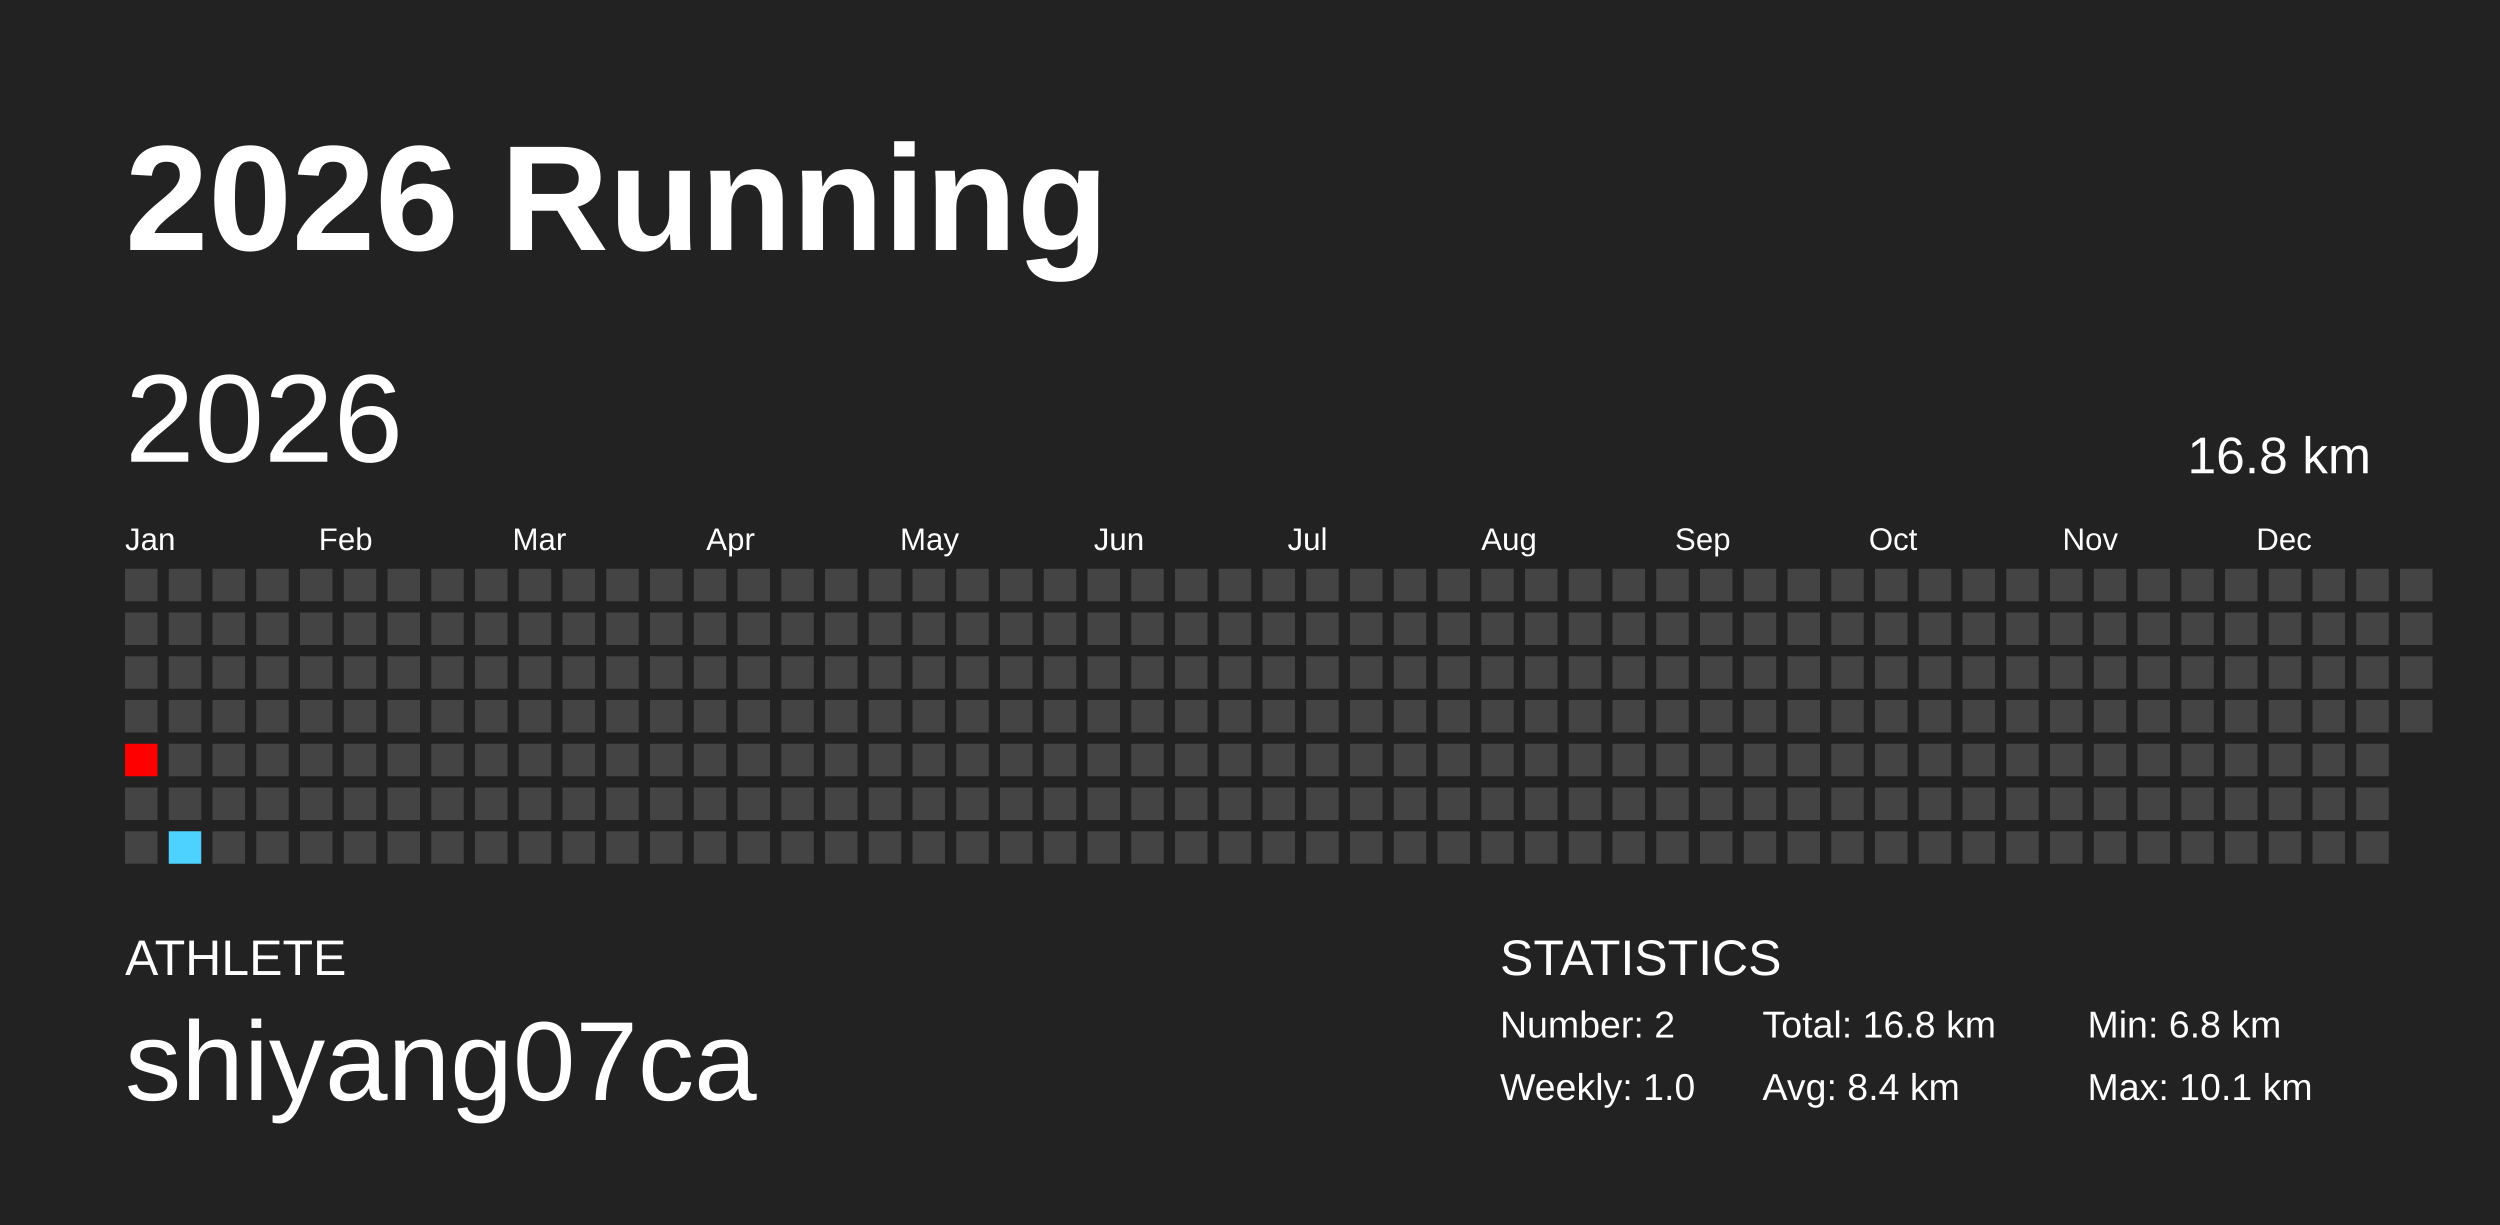
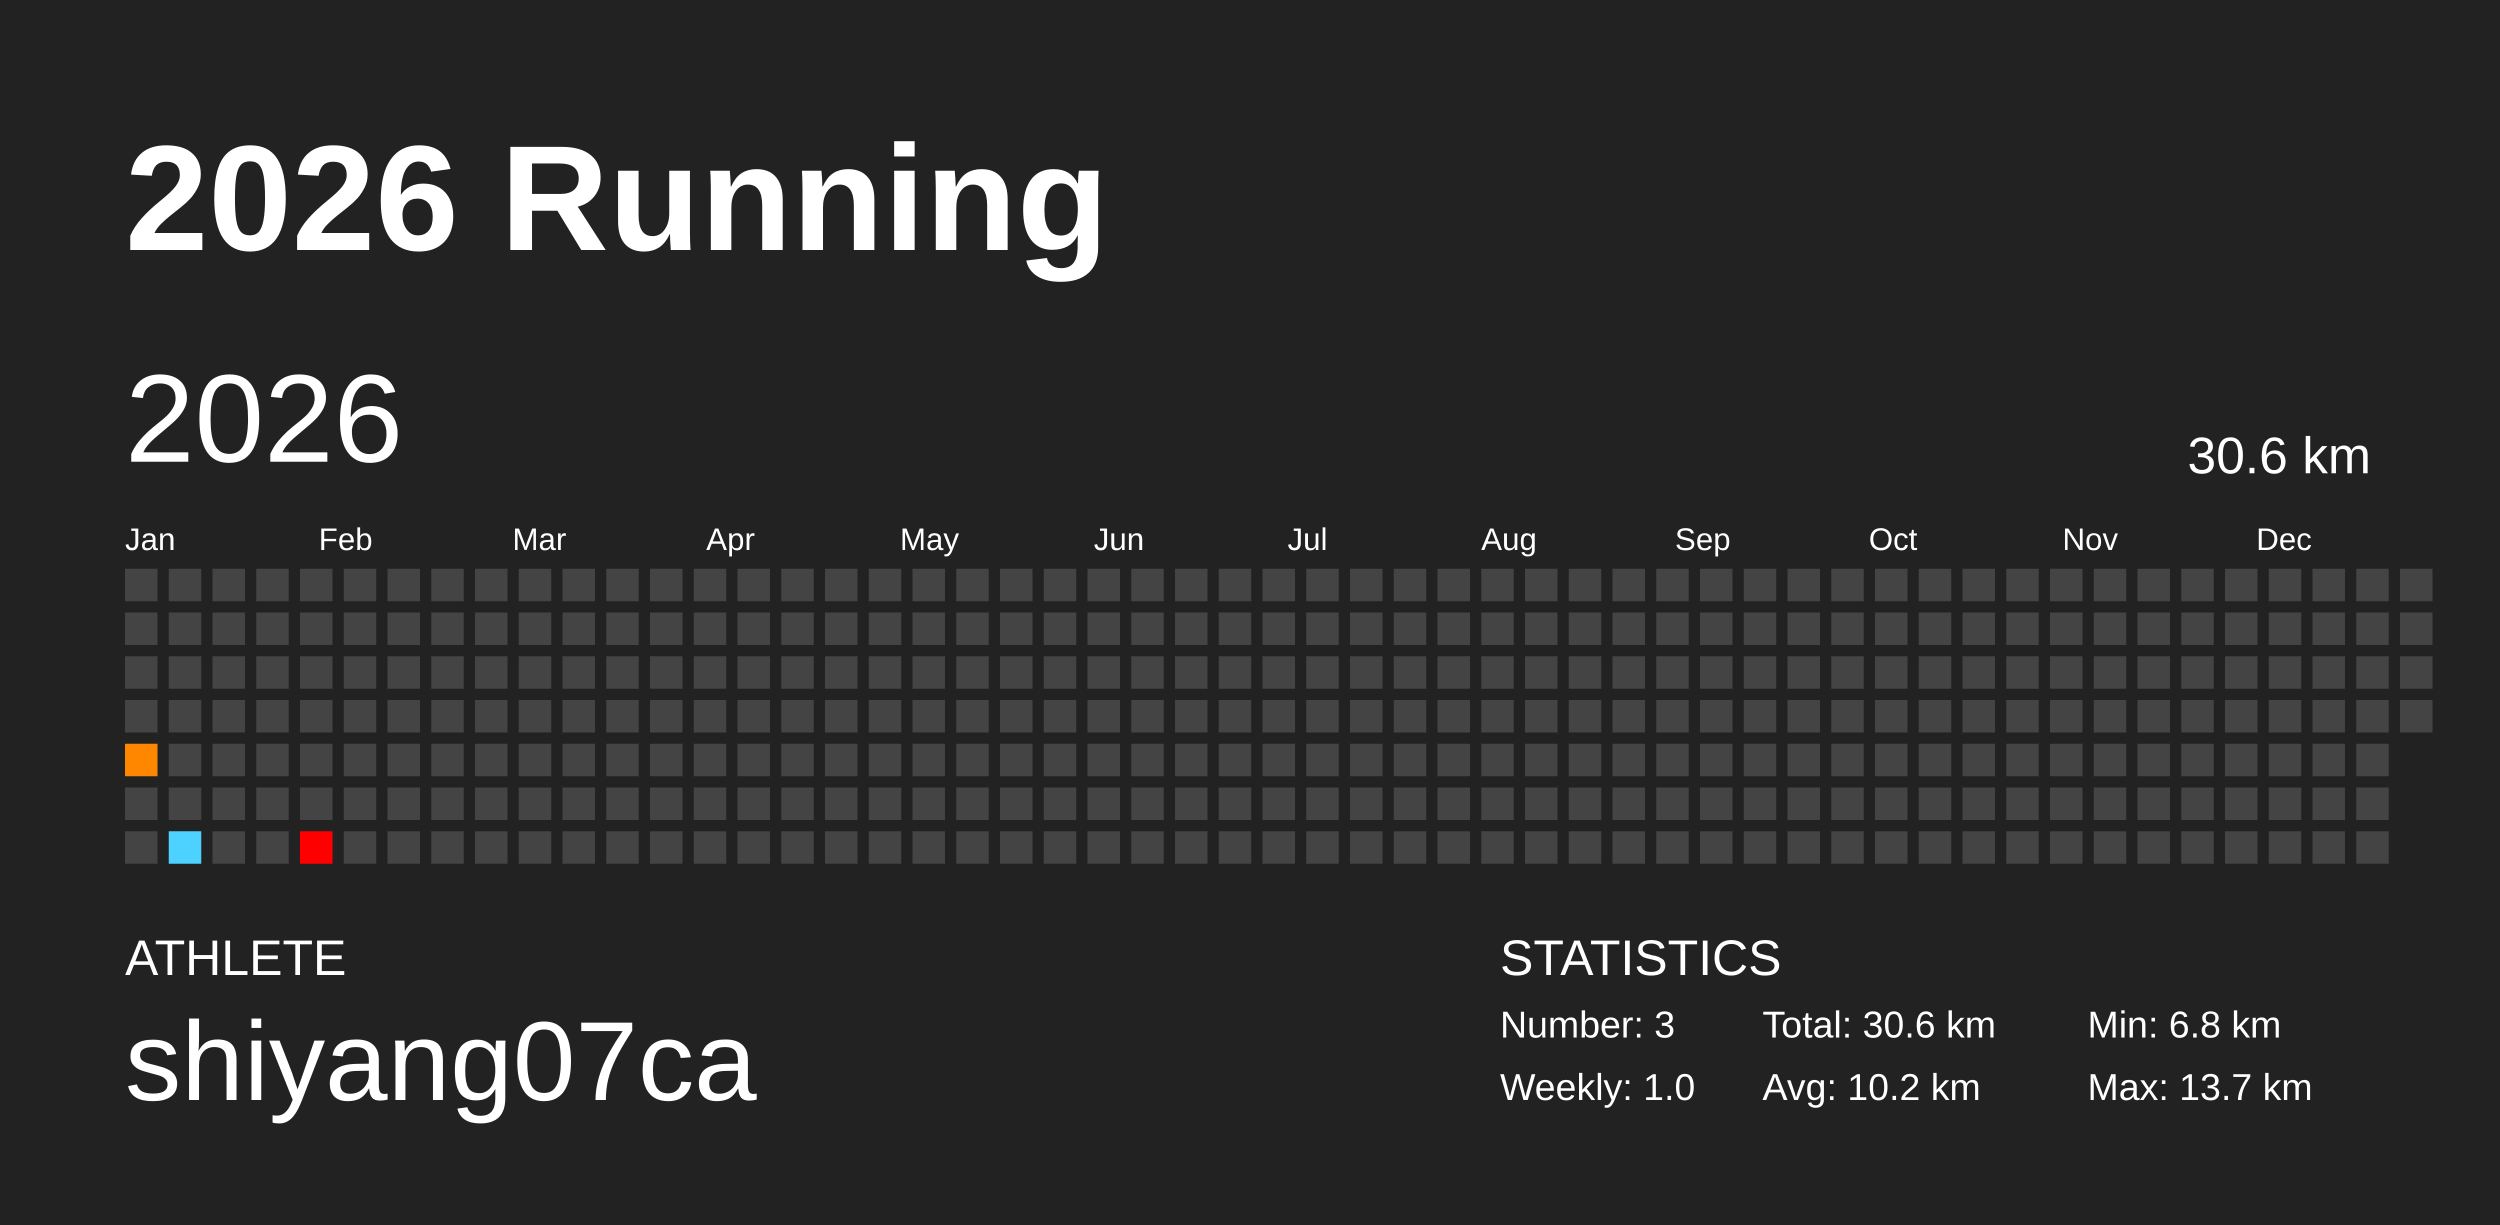
<svg xmlns="http://www.w3.org/2000/svg" baseProfile="full" height="98mm" version="1.1" viewBox="0,0,200,98" width="200mm">
  <defs />
  <rect fill="#222222" height="98" width="200" x="0" y="0" />
  <text fill="#FFFFFF" style="font-size:12px; font-family:Arial; font-weight:bold;" x="10" y="20">2026 Running</text>
  <text fill="#FFFFFF" style="font-size:4px; font-family:Arial" x="10" y="78">ATHLETE</text>
  <text fill="#FFFFFF" style="font-size:9px; font-family:Arial" x="10" y="88">shiyang07ca</text>
  <text fill="#FFFFFF" style="font-size:4px; font-family:Arial" x="120" y="78">STATISTICS</text>
-   <text fill="#FFFFFF" style="font-size:3px; font-family:Arial" x="120" y="83">Number: 2</text>
+   <text fill="#FFFFFF" style="font-size:3px; font-family:Arial" x="120" y="83">Number: 3</text>
  <text fill="#FFFFFF" style="font-size:3px; font-family:Arial" x="120" y="88">Weekly: 1.0</text>
-   <text fill="#FFFFFF" style="font-size:3px; font-family:Arial" x="141" y="83">Total: 16.8 km</text>
-   <text fill="#FFFFFF" style="font-size:3px; font-family:Arial" x="141" y="88">Avg: 8.4 km</text>
+   <text fill="#FFFFFF" style="font-size:3px; font-family:Arial" x="141" y="83">Total: 30.6 km</text>
+   <text fill="#FFFFFF" style="font-size:3px; font-family:Arial" x="141" y="88">Avg: 10.2 km</text>
  <text fill="#FFFFFF" style="font-size:3px; font-family:Arial" x="167" y="83">Min: 6.8 km</text>
-   <text fill="#FFFFFF" style="font-size:3px; font-family:Arial" x="167" y="88">Max: 10.1 km</text>
+   <text fill="#FFFFFF" style="font-size:3px; font-family:Arial" x="167" y="88">Max: 13.7 km</text>
  <text dominant-baseline="hanging" fill="#FFFFFF" style="font-size:10.0px; font-family:Arial;" x="10" y="30">2026</text>
-   <text dominant-baseline="hanging" fill="#FFFFFF" style="font-size:4.125px; font-family:Arial;" x="175" y="35">16.8 km</text>
+   <text dominant-baseline="hanging" fill="#FFFFFF" style="font-size:4.125px; font-family:Arial;" x="175" y="35">30.6 km</text>
  <text fill="#FFFFFF" style="font-size:2.5px; font-family:Arial" x="10.0" y="44">Jan</text>
  <text fill="#FFFFFF" style="font-size:2.5px; font-family:Arial" x="25.5" y="44">Feb</text>
  <text fill="#FFFFFF" style="font-size:2.5px; font-family:Arial" x="41.0" y="44">Mar</text>
  <text fill="#FFFFFF" style="font-size:2.5px; font-family:Arial" x="56.5" y="44">Apr</text>
  <text fill="#FFFFFF" style="font-size:2.5px; font-family:Arial" x="72.0" y="44">May</text>
  <text fill="#FFFFFF" style="font-size:2.5px; font-family:Arial" x="87.5" y="44">Jun</text>
  <text fill="#FFFFFF" style="font-size:2.5px; font-family:Arial" x="103.0" y="44">Jul</text>
  <text fill="#FFFFFF" style="font-size:2.5px; font-family:Arial" x="118.5" y="44">Aug</text>
  <text fill="#FFFFFF" style="font-size:2.5px; font-family:Arial" x="134.0" y="44">Sep</text>
  <text fill="#FFFFFF" style="font-size:2.5px; font-family:Arial" x="149.5" y="44">Oct</text>
  <text fill="#FFFFFF" style="font-size:2.5px; font-family:Arial" x="165.0" y="44">Nov</text>
  <text fill="#FFFFFF" style="font-size:2.5px; font-family:Arial" x="180.5" y="44">Dec</text>
  <rect fill="#444444" height="2.6" width="2.6" x="10.0" y="45.5" />
  <rect fill="#444444" height="2.6" width="2.6" x="10.0" y="49.0" />
  <rect fill="#444444" height="2.6" width="2.6" x="10.0" y="52.5" />
  <rect fill="#444444" height="2.6" width="2.6" x="10.0" y="56.0" />
-   <rect fill="#ff0000" height="2.6" width="2.6" x="10.0" y="59.5" />
+   <rect fill="#ff8700" height="2.6" width="2.6" x="10.0" y="59.5" />
  <rect fill="#444444" height="2.6" width="2.6" x="10.0" y="63.0" />
  <rect fill="#444444" height="2.6" width="2.6" x="10.0" y="66.5" />
  <rect fill="#444444" height="2.6" width="2.6" x="13.5" y="45.5" />
  <rect fill="#444444" height="2.6" width="2.6" x="13.5" y="49.0" />
  <rect fill="#444444" height="2.6" width="2.6" x="13.5" y="52.5" />
  <rect fill="#444444" height="2.6" width="2.6" x="13.5" y="56.0" />
  <rect fill="#444444" height="2.6" width="2.6" x="13.5" y="59.5" />
  <rect fill="#444444" height="2.6" width="2.6" x="13.5" y="63.0" />
  <rect fill="#4dd2ff" height="2.6" width="2.6" x="13.5" y="66.5" />
  <rect fill="#444444" height="2.6" width="2.6" x="17.0" y="45.5" />
  <rect fill="#444444" height="2.6" width="2.6" x="17.0" y="49.0" />
  <rect fill="#444444" height="2.6" width="2.6" x="17.0" y="52.5" />
  <rect fill="#444444" height="2.6" width="2.6" x="17.0" y="56.0" />
  <rect fill="#444444" height="2.6" width="2.6" x="17.0" y="59.5" />
  <rect fill="#444444" height="2.6" width="2.6" x="17.0" y="63.0" />
  <rect fill="#444444" height="2.6" width="2.6" x="17.0" y="66.5" />
  <rect fill="#444444" height="2.6" width="2.6" x="20.5" y="45.5" />
  <rect fill="#444444" height="2.6" width="2.6" x="20.5" y="49.0" />
  <rect fill="#444444" height="2.6" width="2.6" x="20.5" y="52.5" />
  <rect fill="#444444" height="2.6" width="2.6" x="20.5" y="56.0" />
  <rect fill="#444444" height="2.6" width="2.6" x="20.5" y="59.5" />
  <rect fill="#444444" height="2.6" width="2.6" x="20.5" y="63.0" />
  <rect fill="#444444" height="2.6" width="2.6" x="20.5" y="66.5" />
  <rect fill="#444444" height="2.6" width="2.6" x="24.0" y="45.5" />
  <rect fill="#444444" height="2.6" width="2.6" x="24.0" y="49.0" />
  <rect fill="#444444" height="2.6" width="2.6" x="24.0" y="52.5" />
  <rect fill="#444444" height="2.6" width="2.6" x="24.0" y="56.0" />
  <rect fill="#444444" height="2.6" width="2.6" x="24.0" y="59.5" />
  <rect fill="#444444" height="2.6" width="2.6" x="24.0" y="63.0" />
-   <rect fill="#444444" height="2.6" width="2.6" x="24.0" y="66.5" />
+   <rect fill="#ff0000" height="2.6" width="2.6" x="24.0" y="66.5" />
  <rect fill="#444444" height="2.6" width="2.6" x="27.5" y="45.5" />
  <rect fill="#444444" height="2.6" width="2.6" x="27.5" y="49.0" />
  <rect fill="#444444" height="2.6" width="2.6" x="27.5" y="52.5" />
  <rect fill="#444444" height="2.6" width="2.6" x="27.5" y="56.0" />
  <rect fill="#444444" height="2.6" width="2.6" x="27.5" y="59.5" />
  <rect fill="#444444" height="2.6" width="2.6" x="27.5" y="63.0" />
  <rect fill="#444444" height="2.6" width="2.6" x="27.5" y="66.5" />
  <rect fill="#444444" height="2.6" width="2.6" x="31.0" y="45.5" />
  <rect fill="#444444" height="2.6" width="2.6" x="31.0" y="49.0" />
  <rect fill="#444444" height="2.6" width="2.6" x="31.0" y="52.5" />
  <rect fill="#444444" height="2.6" width="2.6" x="31.0" y="56.0" />
  <rect fill="#444444" height="2.6" width="2.6" x="31.0" y="59.5" />
  <rect fill="#444444" height="2.6" width="2.6" x="31.0" y="63.0" />
  <rect fill="#444444" height="2.6" width="2.6" x="31.0" y="66.5" />
  <rect fill="#444444" height="2.6" width="2.6" x="34.5" y="45.5" />
  <rect fill="#444444" height="2.6" width="2.6" x="34.5" y="49.0" />
  <rect fill="#444444" height="2.6" width="2.6" x="34.5" y="52.5" />
  <rect fill="#444444" height="2.6" width="2.6" x="34.5" y="56.0" />
  <rect fill="#444444" height="2.6" width="2.6" x="34.5" y="59.5" />
  <rect fill="#444444" height="2.6" width="2.6" x="34.5" y="63.0" />
  <rect fill="#444444" height="2.6" width="2.6" x="34.5" y="66.5" />
  <rect fill="#444444" height="2.6" width="2.6" x="38.0" y="45.5" />
  <rect fill="#444444" height="2.6" width="2.6" x="38.0" y="49.0" />
  <rect fill="#444444" height="2.6" width="2.6" x="38.0" y="52.5" />
  <rect fill="#444444" height="2.6" width="2.6" x="38.0" y="56.0" />
  <rect fill="#444444" height="2.6" width="2.6" x="38.0" y="59.5" />
  <rect fill="#444444" height="2.6" width="2.6" x="38.0" y="63.0" />
  <rect fill="#444444" height="2.6" width="2.6" x="38.0" y="66.5" />
  <rect fill="#444444" height="2.6" width="2.6" x="41.5" y="45.5" />
  <rect fill="#444444" height="2.6" width="2.6" x="41.5" y="49.0" />
  <rect fill="#444444" height="2.6" width="2.6" x="41.5" y="52.5" />
  <rect fill="#444444" height="2.6" width="2.6" x="41.5" y="56.0" />
  <rect fill="#444444" height="2.6" width="2.6" x="41.5" y="59.5" />
  <rect fill="#444444" height="2.6" width="2.6" x="41.5" y="63.0" />
  <rect fill="#444444" height="2.6" width="2.6" x="41.5" y="66.5" />
  <rect fill="#444444" height="2.6" width="2.6" x="45.0" y="45.5" />
  <rect fill="#444444" height="2.6" width="2.6" x="45.0" y="49.0" />
  <rect fill="#444444" height="2.6" width="2.6" x="45.0" y="52.5" />
  <rect fill="#444444" height="2.6" width="2.6" x="45.0" y="56.0" />
  <rect fill="#444444" height="2.6" width="2.6" x="45.0" y="59.5" />
  <rect fill="#444444" height="2.6" width="2.6" x="45.0" y="63.0" />
  <rect fill="#444444" height="2.6" width="2.6" x="45.0" y="66.5" />
  <rect fill="#444444" height="2.6" width="2.6" x="48.5" y="45.5" />
  <rect fill="#444444" height="2.6" width="2.6" x="48.5" y="49.0" />
  <rect fill="#444444" height="2.6" width="2.6" x="48.5" y="52.5" />
  <rect fill="#444444" height="2.6" width="2.6" x="48.5" y="56.0" />
  <rect fill="#444444" height="2.6" width="2.6" x="48.5" y="59.5" />
  <rect fill="#444444" height="2.6" width="2.6" x="48.5" y="63.0" />
  <rect fill="#444444" height="2.6" width="2.6" x="48.5" y="66.5" />
  <rect fill="#444444" height="2.6" width="2.6" x="52.0" y="45.5" />
  <rect fill="#444444" height="2.6" width="2.6" x="52.0" y="49.0" />
  <rect fill="#444444" height="2.6" width="2.6" x="52.0" y="52.5" />
  <rect fill="#444444" height="2.6" width="2.6" x="52.0" y="56.0" />
  <rect fill="#444444" height="2.6" width="2.6" x="52.0" y="59.5" />
  <rect fill="#444444" height="2.6" width="2.6" x="52.0" y="63.0" />
  <rect fill="#444444" height="2.6" width="2.6" x="52.0" y="66.5" />
  <rect fill="#444444" height="2.6" width="2.6" x="55.5" y="45.5" />
  <rect fill="#444444" height="2.6" width="2.6" x="55.5" y="49.0" />
  <rect fill="#444444" height="2.6" width="2.6" x="55.5" y="52.5" />
  <rect fill="#444444" height="2.6" width="2.6" x="55.5" y="56.0" />
  <rect fill="#444444" height="2.6" width="2.6" x="55.5" y="59.5" />
  <rect fill="#444444" height="2.6" width="2.6" x="55.5" y="63.0" />
  <rect fill="#444444" height="2.6" width="2.6" x="55.5" y="66.5" />
  <rect fill="#444444" height="2.6" width="2.6" x="59.0" y="45.5" />
  <rect fill="#444444" height="2.6" width="2.6" x="59.0" y="49.0" />
  <rect fill="#444444" height="2.6" width="2.6" x="59.0" y="52.5" />
  <rect fill="#444444" height="2.6" width="2.6" x="59.0" y="56.0" />
  <rect fill="#444444" height="2.6" width="2.6" x="59.0" y="59.5" />
  <rect fill="#444444" height="2.6" width="2.6" x="59.0" y="63.0" />
  <rect fill="#444444" height="2.6" width="2.6" x="59.0" y="66.5" />
  <rect fill="#444444" height="2.6" width="2.6" x="62.5" y="45.5" />
  <rect fill="#444444" height="2.6" width="2.6" x="62.5" y="49.0" />
  <rect fill="#444444" height="2.6" width="2.6" x="62.5" y="52.5" />
  <rect fill="#444444" height="2.6" width="2.6" x="62.5" y="56.0" />
  <rect fill="#444444" height="2.6" width="2.6" x="62.5" y="59.5" />
  <rect fill="#444444" height="2.6" width="2.6" x="62.5" y="63.0" />
  <rect fill="#444444" height="2.6" width="2.6" x="62.5" y="66.5" />
  <rect fill="#444444" height="2.6" width="2.6" x="66.0" y="45.5" />
  <rect fill="#444444" height="2.6" width="2.6" x="66.0" y="49.0" />
  <rect fill="#444444" height="2.6" width="2.6" x="66.0" y="52.5" />
  <rect fill="#444444" height="2.6" width="2.6" x="66.0" y="56.0" />
  <rect fill="#444444" height="2.6" width="2.6" x="66.0" y="59.5" />
  <rect fill="#444444" height="2.6" width="2.6" x="66.0" y="63.0" />
  <rect fill="#444444" height="2.6" width="2.6" x="66.0" y="66.5" />
  <rect fill="#444444" height="2.6" width="2.6" x="69.5" y="45.5" />
  <rect fill="#444444" height="2.6" width="2.6" x="69.5" y="49.0" />
  <rect fill="#444444" height="2.6" width="2.6" x="69.5" y="52.5" />
  <rect fill="#444444" height="2.6" width="2.6" x="69.5" y="56.0" />
  <rect fill="#444444" height="2.6" width="2.6" x="69.5" y="59.5" />
  <rect fill="#444444" height="2.6" width="2.6" x="69.5" y="63.0" />
  <rect fill="#444444" height="2.6" width="2.6" x="69.5" y="66.5" />
  <rect fill="#444444" height="2.6" width="2.6" x="73.0" y="45.5" />
  <rect fill="#444444" height="2.6" width="2.6" x="73.0" y="49.0" />
  <rect fill="#444444" height="2.6" width="2.6" x="73.0" y="52.5" />
  <rect fill="#444444" height="2.6" width="2.6" x="73.0" y="56.0" />
  <rect fill="#444444" height="2.6" width="2.6" x="73.0" y="59.5" />
  <rect fill="#444444" height="2.6" width="2.6" x="73.0" y="63.0" />
  <rect fill="#444444" height="2.6" width="2.6" x="73.0" y="66.5" />
  <rect fill="#444444" height="2.6" width="2.6" x="76.5" y="45.5" />
  <rect fill="#444444" height="2.6" width="2.6" x="76.5" y="49.0" />
  <rect fill="#444444" height="2.6" width="2.6" x="76.5" y="52.5" />
  <rect fill="#444444" height="2.6" width="2.6" x="76.5" y="56.0" />
  <rect fill="#444444" height="2.6" width="2.6" x="76.5" y="59.5" />
  <rect fill="#444444" height="2.6" width="2.6" x="76.5" y="63.0" />
  <rect fill="#444444" height="2.6" width="2.6" x="76.5" y="66.5" />
  <rect fill="#444444" height="2.6" width="2.6" x="80.0" y="45.5" />
  <rect fill="#444444" height="2.6" width="2.6" x="80.0" y="49.0" />
  <rect fill="#444444" height="2.6" width="2.6" x="80.0" y="52.5" />
  <rect fill="#444444" height="2.6" width="2.6" x="80.0" y="56.0" />
  <rect fill="#444444" height="2.6" width="2.6" x="80.0" y="59.5" />
  <rect fill="#444444" height="2.6" width="2.6" x="80.0" y="63.0" />
  <rect fill="#444444" height="2.6" width="2.6" x="80.0" y="66.5" />
  <rect fill="#444444" height="2.6" width="2.6" x="83.5" y="45.5" />
  <rect fill="#444444" height="2.6" width="2.6" x="83.5" y="49.0" />
  <rect fill="#444444" height="2.6" width="2.6" x="83.5" y="52.5" />
  <rect fill="#444444" height="2.6" width="2.6" x="83.5" y="56.0" />
  <rect fill="#444444" height="2.6" width="2.6" x="83.5" y="59.5" />
  <rect fill="#444444" height="2.6" width="2.6" x="83.5" y="63.0" />
  <rect fill="#444444" height="2.6" width="2.6" x="83.5" y="66.5" />
  <rect fill="#444444" height="2.6" width="2.6" x="87.0" y="45.5" />
  <rect fill="#444444" height="2.6" width="2.6" x="87.0" y="49.0" />
  <rect fill="#444444" height="2.6" width="2.6" x="87.0" y="52.5" />
  <rect fill="#444444" height="2.6" width="2.6" x="87.0" y="56.0" />
  <rect fill="#444444" height="2.6" width="2.6" x="87.0" y="59.5" />
  <rect fill="#444444" height="2.6" width="2.6" x="87.0" y="63.0" />
  <rect fill="#444444" height="2.6" width="2.6" x="87.0" y="66.5" />
  <rect fill="#444444" height="2.6" width="2.6" x="90.5" y="45.5" />
  <rect fill="#444444" height="2.6" width="2.6" x="90.5" y="49.0" />
  <rect fill="#444444" height="2.6" width="2.6" x="90.5" y="52.5" />
  <rect fill="#444444" height="2.6" width="2.6" x="90.5" y="56.0" />
  <rect fill="#444444" height="2.6" width="2.6" x="90.5" y="59.5" />
  <rect fill="#444444" height="2.6" width="2.6" x="90.5" y="63.0" />
  <rect fill="#444444" height="2.6" width="2.6" x="90.5" y="66.5" />
  <rect fill="#444444" height="2.6" width="2.6" x="94.0" y="45.5" />
  <rect fill="#444444" height="2.6" width="2.6" x="94.0" y="49.0" />
  <rect fill="#444444" height="2.6" width="2.6" x="94.0" y="52.5" />
  <rect fill="#444444" height="2.6" width="2.6" x="94.0" y="56.0" />
  <rect fill="#444444" height="2.6" width="2.6" x="94.0" y="59.5" />
  <rect fill="#444444" height="2.6" width="2.6" x="94.0" y="63.0" />
  <rect fill="#444444" height="2.6" width="2.6" x="94.0" y="66.5" />
  <rect fill="#444444" height="2.6" width="2.6" x="97.5" y="45.5" />
  <rect fill="#444444" height="2.6" width="2.6" x="97.5" y="49.0" />
  <rect fill="#444444" height="2.6" width="2.6" x="97.5" y="52.5" />
  <rect fill="#444444" height="2.6" width="2.6" x="97.5" y="56.0" />
  <rect fill="#444444" height="2.6" width="2.6" x="97.5" y="59.5" />
  <rect fill="#444444" height="2.6" width="2.6" x="97.5" y="63.0" />
  <rect fill="#444444" height="2.6" width="2.6" x="97.5" y="66.5" />
  <rect fill="#444444" height="2.6" width="2.6" x="101.0" y="45.5" />
  <rect fill="#444444" height="2.6" width="2.6" x="101.0" y="49.0" />
  <rect fill="#444444" height="2.6" width="2.6" x="101.0" y="52.5" />
  <rect fill="#444444" height="2.6" width="2.6" x="101.0" y="56.0" />
  <rect fill="#444444" height="2.6" width="2.6" x="101.0" y="59.5" />
  <rect fill="#444444" height="2.6" width="2.6" x="101.0" y="63.0" />
  <rect fill="#444444" height="2.6" width="2.6" x="101.0" y="66.5" />
  <rect fill="#444444" height="2.6" width="2.6" x="104.5" y="45.5" />
  <rect fill="#444444" height="2.6" width="2.6" x="104.5" y="49.0" />
  <rect fill="#444444" height="2.6" width="2.6" x="104.5" y="52.5" />
  <rect fill="#444444" height="2.6" width="2.6" x="104.5" y="56.0" />
  <rect fill="#444444" height="2.6" width="2.6" x="104.5" y="59.5" />
  <rect fill="#444444" height="2.6" width="2.6" x="104.5" y="63.0" />
  <rect fill="#444444" height="2.6" width="2.6" x="104.5" y="66.5" />
  <rect fill="#444444" height="2.6" width="2.6" x="108.0" y="45.5" />
  <rect fill="#444444" height="2.6" width="2.6" x="108.0" y="49.0" />
  <rect fill="#444444" height="2.6" width="2.6" x="108.0" y="52.5" />
  <rect fill="#444444" height="2.6" width="2.6" x="108.0" y="56.0" />
  <rect fill="#444444" height="2.6" width="2.6" x="108.0" y="59.5" />
  <rect fill="#444444" height="2.6" width="2.6" x="108.0" y="63.0" />
  <rect fill="#444444" height="2.6" width="2.6" x="108.0" y="66.5" />
  <rect fill="#444444" height="2.6" width="2.6" x="111.5" y="45.5" />
  <rect fill="#444444" height="2.6" width="2.6" x="111.5" y="49.0" />
  <rect fill="#444444" height="2.6" width="2.6" x="111.5" y="52.5" />
  <rect fill="#444444" height="2.6" width="2.6" x="111.5" y="56.0" />
  <rect fill="#444444" height="2.6" width="2.6" x="111.5" y="59.5" />
  <rect fill="#444444" height="2.6" width="2.6" x="111.5" y="63.0" />
  <rect fill="#444444" height="2.6" width="2.6" x="111.5" y="66.5" />
  <rect fill="#444444" height="2.6" width="2.6" x="115.0" y="45.5" />
  <rect fill="#444444" height="2.6" width="2.6" x="115.0" y="49.0" />
  <rect fill="#444444" height="2.6" width="2.6" x="115.0" y="52.5" />
  <rect fill="#444444" height="2.6" width="2.6" x="115.0" y="56.0" />
  <rect fill="#444444" height="2.6" width="2.6" x="115.0" y="59.5" />
  <rect fill="#444444" height="2.6" width="2.6" x="115.0" y="63.0" />
  <rect fill="#444444" height="2.6" width="2.6" x="115.0" y="66.5" />
  <rect fill="#444444" height="2.6" width="2.6" x="118.5" y="45.5" />
  <rect fill="#444444" height="2.6" width="2.6" x="118.5" y="49.0" />
  <rect fill="#444444" height="2.6" width="2.6" x="118.5" y="52.5" />
  <rect fill="#444444" height="2.6" width="2.6" x="118.5" y="56.0" />
  <rect fill="#444444" height="2.6" width="2.6" x="118.5" y="59.5" />
  <rect fill="#444444" height="2.6" width="2.6" x="118.5" y="63.0" />
  <rect fill="#444444" height="2.6" width="2.6" x="118.5" y="66.5" />
  <rect fill="#444444" height="2.6" width="2.6" x="122.0" y="45.5" />
  <rect fill="#444444" height="2.6" width="2.6" x="122.0" y="49.0" />
  <rect fill="#444444" height="2.6" width="2.6" x="122.0" y="52.5" />
  <rect fill="#444444" height="2.6" width="2.6" x="122.0" y="56.0" />
  <rect fill="#444444" height="2.6" width="2.6" x="122.0" y="59.5" />
  <rect fill="#444444" height="2.6" width="2.6" x="122.0" y="63.0" />
  <rect fill="#444444" height="2.6" width="2.6" x="122.0" y="66.5" />
  <rect fill="#444444" height="2.6" width="2.6" x="125.5" y="45.5" />
  <rect fill="#444444" height="2.6" width="2.6" x="125.5" y="49.0" />
  <rect fill="#444444" height="2.6" width="2.6" x="125.5" y="52.5" />
  <rect fill="#444444" height="2.6" width="2.6" x="125.5" y="56.0" />
  <rect fill="#444444" height="2.6" width="2.6" x="125.5" y="59.5" />
  <rect fill="#444444" height="2.6" width="2.6" x="125.5" y="63.0" />
  <rect fill="#444444" height="2.6" width="2.6" x="125.5" y="66.5" />
  <rect fill="#444444" height="2.6" width="2.6" x="129.0" y="45.5" />
  <rect fill="#444444" height="2.6" width="2.6" x="129.0" y="49.0" />
  <rect fill="#444444" height="2.6" width="2.6" x="129.0" y="52.5" />
  <rect fill="#444444" height="2.6" width="2.6" x="129.0" y="56.0" />
  <rect fill="#444444" height="2.6" width="2.6" x="129.0" y="59.5" />
  <rect fill="#444444" height="2.6" width="2.6" x="129.0" y="63.0" />
  <rect fill="#444444" height="2.6" width="2.6" x="129.0" y="66.5" />
  <rect fill="#444444" height="2.6" width="2.6" x="132.5" y="45.5" />
  <rect fill="#444444" height="2.6" width="2.6" x="132.5" y="49.0" />
  <rect fill="#444444" height="2.6" width="2.6" x="132.5" y="52.5" />
  <rect fill="#444444" height="2.6" width="2.6" x="132.5" y="56.0" />
  <rect fill="#444444" height="2.6" width="2.6" x="132.5" y="59.5" />
  <rect fill="#444444" height="2.6" width="2.6" x="132.5" y="63.0" />
  <rect fill="#444444" height="2.6" width="2.6" x="132.5" y="66.5" />
  <rect fill="#444444" height="2.6" width="2.6" x="136.0" y="45.5" />
  <rect fill="#444444" height="2.6" width="2.6" x="136.0" y="49.0" />
  <rect fill="#444444" height="2.6" width="2.6" x="136.0" y="52.5" />
  <rect fill="#444444" height="2.6" width="2.6" x="136.0" y="56.0" />
  <rect fill="#444444" height="2.6" width="2.6" x="136.0" y="59.5" />
  <rect fill="#444444" height="2.6" width="2.6" x="136.0" y="63.0" />
  <rect fill="#444444" height="2.6" width="2.6" x="136.0" y="66.5" />
  <rect fill="#444444" height="2.6" width="2.6" x="139.5" y="45.5" />
  <rect fill="#444444" height="2.6" width="2.6" x="139.5" y="49.0" />
  <rect fill="#444444" height="2.6" width="2.6" x="139.5" y="52.5" />
  <rect fill="#444444" height="2.6" width="2.6" x="139.5" y="56.0" />
  <rect fill="#444444" height="2.6" width="2.6" x="139.5" y="59.5" />
  <rect fill="#444444" height="2.6" width="2.6" x="139.5" y="63.0" />
  <rect fill="#444444" height="2.6" width="2.6" x="139.5" y="66.5" />
  <rect fill="#444444" height="2.6" width="2.6" x="143.0" y="45.5" />
  <rect fill="#444444" height="2.6" width="2.6" x="143.0" y="49.0" />
  <rect fill="#444444" height="2.6" width="2.6" x="143.0" y="52.5" />
  <rect fill="#444444" height="2.6" width="2.6" x="143.0" y="56.0" />
  <rect fill="#444444" height="2.6" width="2.6" x="143.0" y="59.5" />
  <rect fill="#444444" height="2.6" width="2.6" x="143.0" y="63.0" />
  <rect fill="#444444" height="2.6" width="2.6" x="143.0" y="66.5" />
  <rect fill="#444444" height="2.6" width="2.6" x="146.5" y="45.5" />
  <rect fill="#444444" height="2.6" width="2.6" x="146.5" y="49.0" />
  <rect fill="#444444" height="2.6" width="2.6" x="146.5" y="52.5" />
  <rect fill="#444444" height="2.6" width="2.6" x="146.5" y="56.0" />
  <rect fill="#444444" height="2.6" width="2.6" x="146.5" y="59.5" />
  <rect fill="#444444" height="2.6" width="2.6" x="146.5" y="63.0" />
  <rect fill="#444444" height="2.6" width="2.6" x="146.5" y="66.5" />
  <rect fill="#444444" height="2.6" width="2.6" x="150.0" y="45.5" />
  <rect fill="#444444" height="2.6" width="2.6" x="150.0" y="49.0" />
  <rect fill="#444444" height="2.6" width="2.6" x="150.0" y="52.5" />
  <rect fill="#444444" height="2.6" width="2.6" x="150.0" y="56.0" />
  <rect fill="#444444" height="2.6" width="2.6" x="150.0" y="59.5" />
  <rect fill="#444444" height="2.6" width="2.6" x="150.0" y="63.0" />
  <rect fill="#444444" height="2.6" width="2.6" x="150.0" y="66.5" />
  <rect fill="#444444" height="2.6" width="2.6" x="153.5" y="45.5" />
  <rect fill="#444444" height="2.6" width="2.6" x="153.5" y="49.0" />
  <rect fill="#444444" height="2.6" width="2.6" x="153.5" y="52.5" />
  <rect fill="#444444" height="2.6" width="2.6" x="153.5" y="56.0" />
  <rect fill="#444444" height="2.6" width="2.6" x="153.5" y="59.5" />
  <rect fill="#444444" height="2.6" width="2.6" x="153.5" y="63.0" />
  <rect fill="#444444" height="2.6" width="2.6" x="153.5" y="66.5" />
  <rect fill="#444444" height="2.6" width="2.6" x="157.0" y="45.5" />
  <rect fill="#444444" height="2.6" width="2.6" x="157.0" y="49.0" />
  <rect fill="#444444" height="2.6" width="2.6" x="157.0" y="52.5" />
  <rect fill="#444444" height="2.6" width="2.6" x="157.0" y="56.0" />
  <rect fill="#444444" height="2.6" width="2.6" x="157.0" y="59.5" />
  <rect fill="#444444" height="2.6" width="2.6" x="157.0" y="63.0" />
  <rect fill="#444444" height="2.6" width="2.6" x="157.0" y="66.5" />
  <rect fill="#444444" height="2.6" width="2.6" x="160.5" y="45.5" />
  <rect fill="#444444" height="2.6" width="2.6" x="160.5" y="49.0" />
  <rect fill="#444444" height="2.6" width="2.6" x="160.5" y="52.5" />
  <rect fill="#444444" height="2.6" width="2.6" x="160.5" y="56.0" />
  <rect fill="#444444" height="2.6" width="2.6" x="160.5" y="59.5" />
  <rect fill="#444444" height="2.6" width="2.6" x="160.5" y="63.0" />
  <rect fill="#444444" height="2.6" width="2.6" x="160.5" y="66.5" />
  <rect fill="#444444" height="2.6" width="2.6" x="164.0" y="45.5" />
  <rect fill="#444444" height="2.6" width="2.6" x="164.0" y="49.0" />
  <rect fill="#444444" height="2.6" width="2.6" x="164.0" y="52.5" />
  <rect fill="#444444" height="2.6" width="2.6" x="164.0" y="56.0" />
  <rect fill="#444444" height="2.6" width="2.6" x="164.0" y="59.5" />
  <rect fill="#444444" height="2.6" width="2.6" x="164.0" y="63.0" />
  <rect fill="#444444" height="2.6" width="2.6" x="164.0" y="66.5" />
  <rect fill="#444444" height="2.6" width="2.6" x="167.5" y="45.5" />
  <rect fill="#444444" height="2.6" width="2.6" x="167.5" y="49.0" />
  <rect fill="#444444" height="2.6" width="2.6" x="167.5" y="52.5" />
  <rect fill="#444444" height="2.6" width="2.6" x="167.5" y="56.0" />
  <rect fill="#444444" height="2.6" width="2.6" x="167.5" y="59.5" />
  <rect fill="#444444" height="2.6" width="2.6" x="167.5" y="63.0" />
  <rect fill="#444444" height="2.6" width="2.6" x="167.5" y="66.5" />
  <rect fill="#444444" height="2.6" width="2.6" x="171.0" y="45.5" />
  <rect fill="#444444" height="2.6" width="2.6" x="171.0" y="49.0" />
  <rect fill="#444444" height="2.6" width="2.6" x="171.0" y="52.5" />
  <rect fill="#444444" height="2.6" width="2.6" x="171.0" y="56.0" />
  <rect fill="#444444" height="2.6" width="2.6" x="171.0" y="59.5" />
  <rect fill="#444444" height="2.6" width="2.6" x="171.0" y="63.0" />
  <rect fill="#444444" height="2.6" width="2.6" x="171.0" y="66.5" />
  <rect fill="#444444" height="2.6" width="2.6" x="174.5" y="45.5" />
  <rect fill="#444444" height="2.6" width="2.6" x="174.5" y="49.0" />
  <rect fill="#444444" height="2.6" width="2.6" x="174.5" y="52.5" />
  <rect fill="#444444" height="2.6" width="2.6" x="174.5" y="56.0" />
  <rect fill="#444444" height="2.6" width="2.6" x="174.5" y="59.5" />
  <rect fill="#444444" height="2.6" width="2.6" x="174.5" y="63.0" />
  <rect fill="#444444" height="2.6" width="2.6" x="174.5" y="66.5" />
  <rect fill="#444444" height="2.6" width="2.6" x="178.0" y="45.5" />
  <rect fill="#444444" height="2.6" width="2.6" x="178.0" y="49.0" />
  <rect fill="#444444" height="2.6" width="2.6" x="178.0" y="52.5" />
  <rect fill="#444444" height="2.6" width="2.6" x="178.0" y="56.0" />
  <rect fill="#444444" height="2.6" width="2.6" x="178.0" y="59.5" />
  <rect fill="#444444" height="2.6" width="2.6" x="178.0" y="63.0" />
  <rect fill="#444444" height="2.6" width="2.6" x="178.0" y="66.5" />
  <rect fill="#444444" height="2.6" width="2.6" x="181.5" y="45.5" />
  <rect fill="#444444" height="2.6" width="2.6" x="181.5" y="49.0" />
  <rect fill="#444444" height="2.6" width="2.6" x="181.5" y="52.5" />
  <rect fill="#444444" height="2.6" width="2.6" x="181.5" y="56.0" />
  <rect fill="#444444" height="2.6" width="2.6" x="181.5" y="59.5" />
  <rect fill="#444444" height="2.6" width="2.6" x="181.5" y="63.0" />
  <rect fill="#444444" height="2.6" width="2.6" x="181.5" y="66.5" />
  <rect fill="#444444" height="2.6" width="2.6" x="185.0" y="45.5" />
  <rect fill="#444444" height="2.6" width="2.6" x="185.0" y="49.0" />
  <rect fill="#444444" height="2.6" width="2.6" x="185.0" y="52.5" />
  <rect fill="#444444" height="2.6" width="2.6" x="185.0" y="56.0" />
  <rect fill="#444444" height="2.6" width="2.6" x="185.0" y="59.5" />
  <rect fill="#444444" height="2.6" width="2.6" x="185.0" y="63.0" />
  <rect fill="#444444" height="2.6" width="2.6" x="185.0" y="66.5" />
  <rect fill="#444444" height="2.6" width="2.6" x="188.5" y="45.5" />
  <rect fill="#444444" height="2.6" width="2.6" x="188.5" y="49.0" />
  <rect fill="#444444" height="2.6" width="2.6" x="188.5" y="52.5" />
  <rect fill="#444444" height="2.6" width="2.6" x="188.5" y="56.0" />
  <rect fill="#444444" height="2.6" width="2.6" x="188.5" y="59.5" />
  <rect fill="#444444" height="2.6" width="2.6" x="188.5" y="63.0" />
  <rect fill="#444444" height="2.6" width="2.6" x="188.5" y="66.5" />
  <rect fill="#444444" height="2.6" width="2.6" x="192.0" y="45.5" />
  <rect fill="#444444" height="2.6" width="2.6" x="192.0" y="49.0" />
  <rect fill="#444444" height="2.6" width="2.6" x="192.0" y="52.5" />
  <rect fill="#444444" height="2.6" width="2.6" x="192.0" y="56.0" />
</svg>
